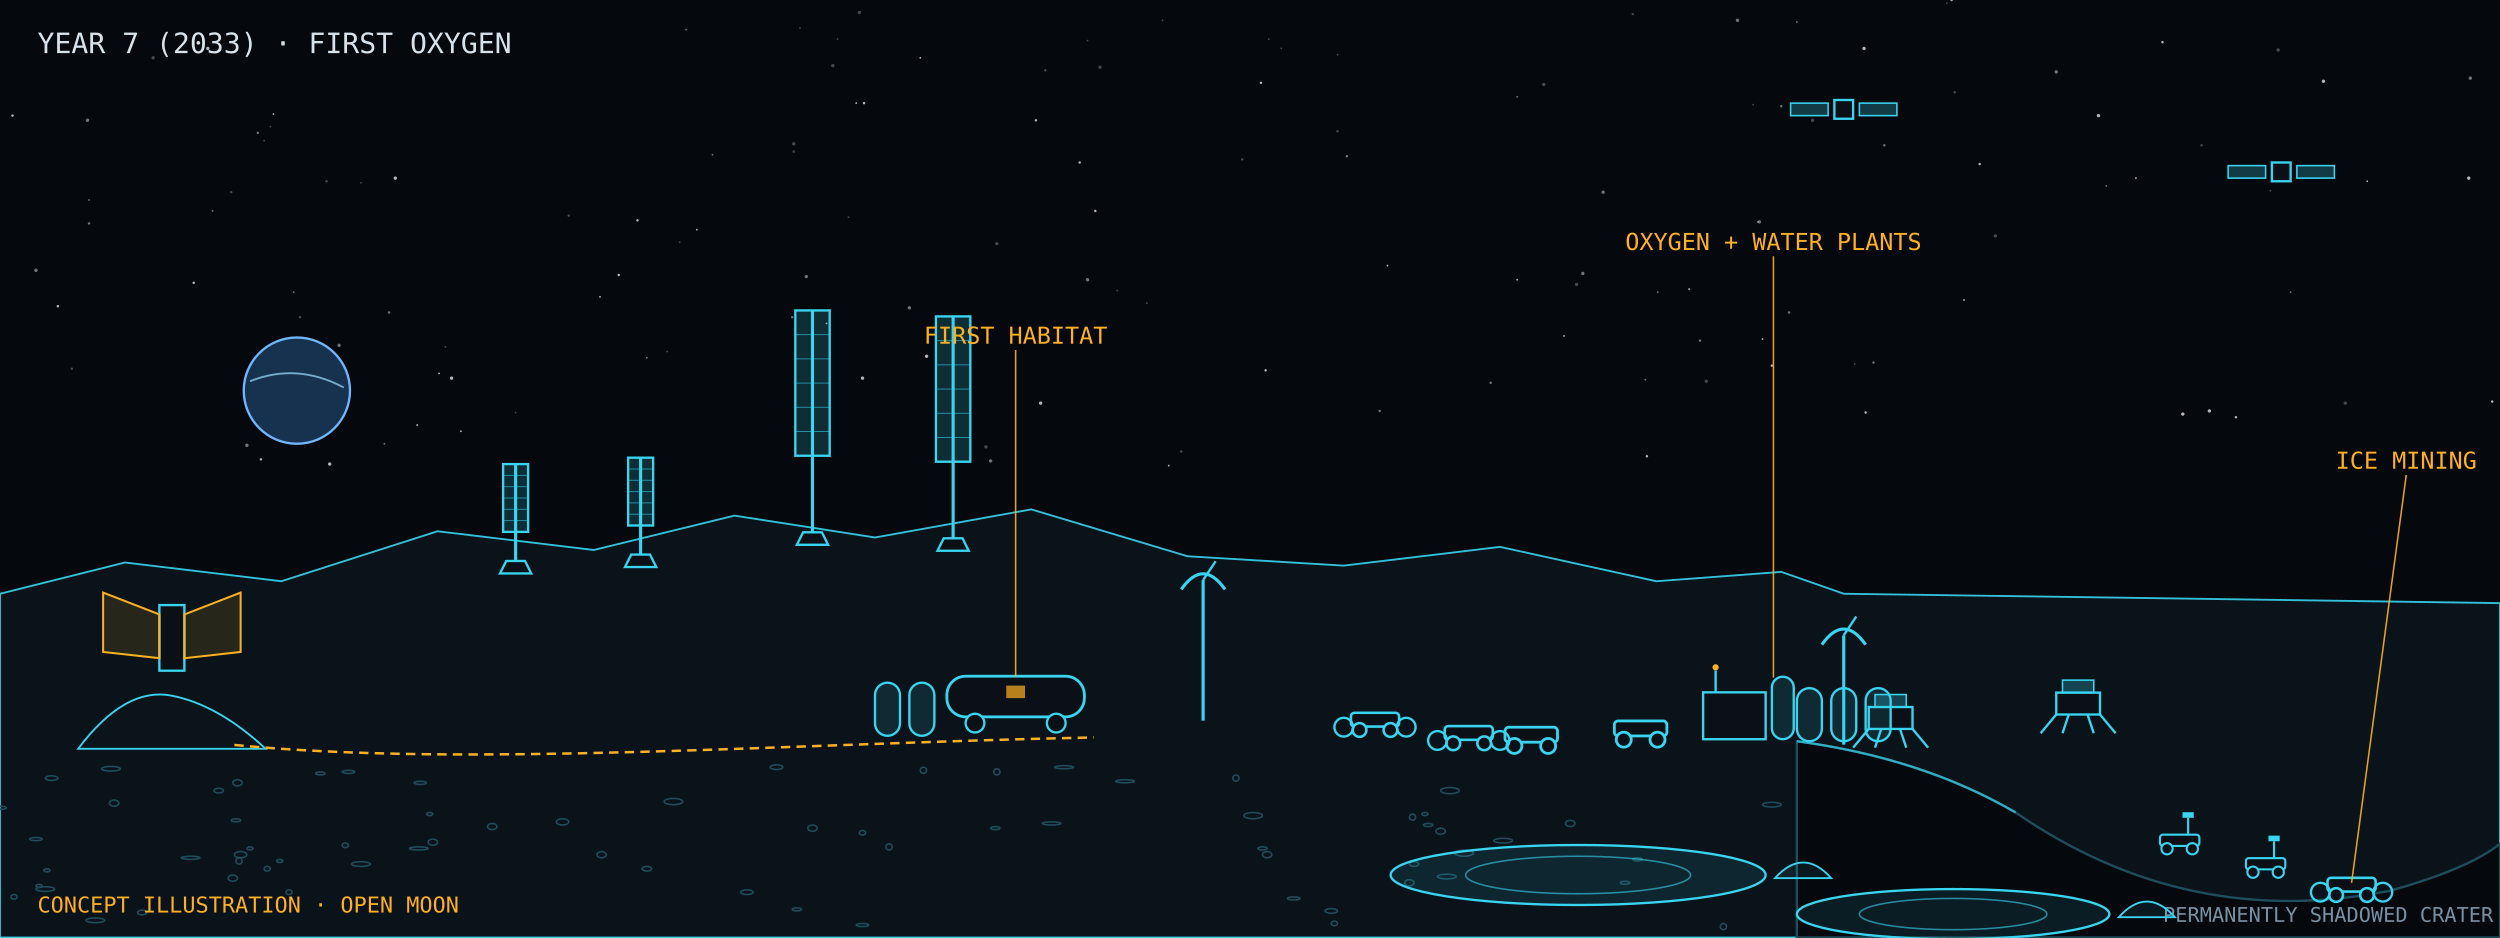
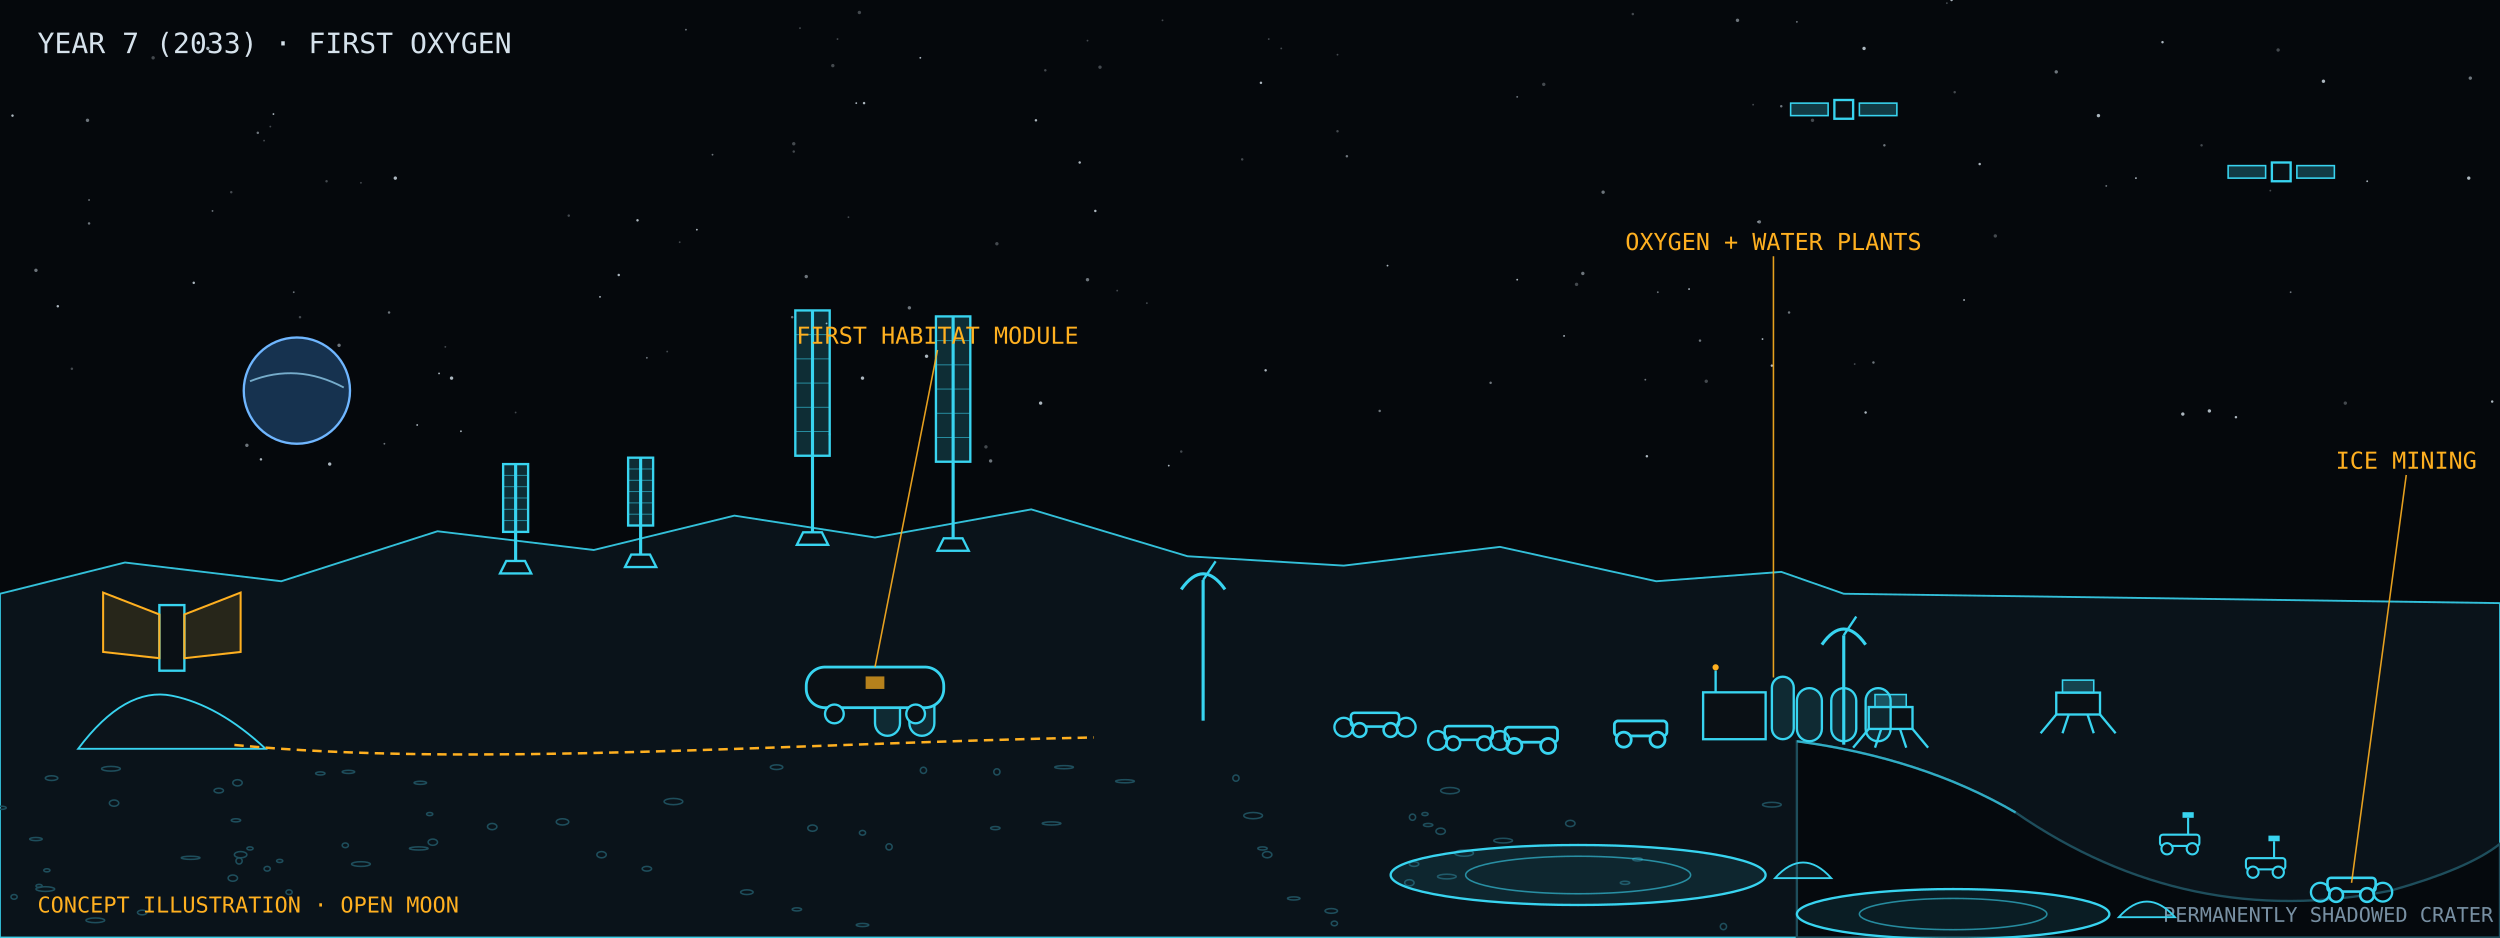
<svg xmlns="http://www.w3.org/2000/svg" viewBox="0 0 1600 600" width="1600" height="600" role="img" aria-label="Concept illustration of the Open Moon base: YEAR 7 (2033) · FIRST OXYGEN">
  <rect width="1600" height="600" fill="#05080c" />
  <circle cx="663" cy="77" r="0.8" fill="#d6e2ec" opacity="0.8" />
  <circle cx="98" cy="37" r="1.1" fill="#d6e2ec" opacity="0.3" />
  <circle cx="748" cy="298" r="0.6" fill="#d6e2ec" opacity="0.8" />
  <circle cx="439" cy="19" r="0.6" fill="#d6e2ec" opacity="0.5" />
  <circle cx="856" cy="35" r="0.6" fill="#d6e2ec" opacity="0.3" />
  <circle cx="1128" cy="217" r="0.6" fill="#d6e2ec" opacity="0.8" />
  <circle cx="253" cy="114" r="1.1" fill="#d6e2ec" opacity="0.8" />
  <circle cx="1193" cy="31" r="1.1" fill="#d6e2ec" opacity="0.8" />
  <circle cx="812" cy="25" r="0.6" fill="#d6e2ec" opacity="0.3" />
  <circle cx="1140" cy="68" r="0.8" fill="#d6e2ec" opacity="0.5" />
  <circle cx="295" cy="276" r="0.6" fill="#d6e2ec" opacity="0.8" />
  <circle cx="631" cy="286" r="1.1" fill="#d6e2ec" opacity="0.3" />
  <circle cx="211" cy="297" r="1.1" fill="#d6e2ec" opacity="0.8" />
  <circle cx="384" cy="190" r="0.6" fill="#d6e2ec" opacity="0.8" />
  <circle cx="1458" cy="32" r="1.1" fill="#d6e2ec" opacity="0.3" />
  <circle cx="1267" cy="105" r="0.8" fill="#d6e2ec" opacity="0.8" />
  <circle cx="1088" cy="218" r="0.8" fill="#d6e2ec" opacity="0.5" />
  <circle cx="1199" cy="232" r="0.8" fill="#d6e2ec" opacity="0.5" />
  <circle cx="508" cy="92" r="1.1" fill="#d6e2ec" opacity="0.3" />
  <circle cx="167" cy="294" r="0.8" fill="#d6e2ec" opacity="0.8" />
  <circle cx="1013" cy="175" r="1.1" fill="#d6e2ec" opacity="0.5" />
  <circle cx="589" cy="37" r="0.6" fill="#d6e2ec" opacity="0.8" />
  <circle cx="856" cy="84" r="0.8" fill="#d6e2ec" opacity="0.3" />
  <circle cx="1001" cy="215" r="0.6" fill="#d6e2ec" opacity="0.8" />
  <circle cx="158" cy="285" r="1.1" fill="#d6e2ec" opacity="0.5" />
  <circle cx="696" cy="179" r="1.1" fill="#d6e2ec" opacity="0.5" />
  <circle cx="1187" cy="233" r="0.6" fill="#d6e2ec" opacity="0.3" />
  <circle cx="552" cy="242" r="1.1" fill="#d6e2ec" opacity="0.8" />
  <circle cx="133" cy="31" r="1.1" fill="#d6e2ec" opacity="0.8" />
  <circle cx="634" cy="295" r="1.1" fill="#d6e2ec" opacity="0.5" />
  <circle cx="582" cy="197" r="1.1" fill="#d6e2ec" opacity="0.5" />
  <circle cx="46" cy="236" r="0.8" fill="#d6e2ec" opacity="0.3" />
  <circle cx="1251" cy="59" r="0.8" fill="#d6e2ec" opacity="0.3" />
  <circle cx="446" cy="147" r="0.6" fill="#d6e2ec" opacity="0.8" />
  <circle cx="507" cy="203" r="0.8" fill="#d6e2ec" opacity="0.5" />
  <circle cx="165" cy="85" r="0.8" fill="#d6e2ec" opacity="0.5" />
  <circle cx="1125" cy="142" r="0.6" fill="#d6e2ec" opacity="0.5" />
  <circle cx="1126" cy="142" r="1.1" fill="#d6e2ec" opacity="0.5" />
  <circle cx="734" cy="194" r="0.6" fill="#d6e2ec" opacity="0.3" />
  <circle cx="169" cy="90" r="0.6" fill="#d6e2ec" opacity="0.3" />
  <circle cx="1348" cy="119" r="0.6" fill="#d6e2ec" opacity="0.5" />
  <circle cx="1206" cy="93" r="0.8" fill="#d6e2ec" opacity="0.5" />
  <circle cx="8" cy="74" r="0.8" fill="#d6e2ec" opacity="0.8" />
  <circle cx="756" cy="289" r="0.8" fill="#d6e2ec" opacity="0.3" />
  <circle cx="1414" cy="263" r="1.1" fill="#d6e2ec" opacity="0.8" />
  <circle cx="1384" cy="27" r="0.8" fill="#d6e2ec" opacity="0.8" />
  <circle cx="1145" cy="200" r="0.8" fill="#d6e2ec" opacity="0.5" />
  <circle cx="807" cy="53" r="0.8" fill="#d6e2ec" opacity="0.8" />
  <circle cx="820" cy="31" r="0.6" fill="#d6e2ec" opacity="0.3" />
  <circle cx="427" cy="225" r="0.6" fill="#d6e2ec" opacity="0.3" />
  <circle cx="696" cy="26" r="0.6" fill="#d6e2ec" opacity="0.3" />
  <circle cx="1160" cy="77" r="1.1" fill="#d6e2ec" opacity="0.3" />
  <circle cx="744" cy="13" r="0.6" fill="#d6e2ec" opacity="0.3" />
  <circle cx="1257" cy="192" r="0.6" fill="#d6e2ec" opacity="0.8" />
  <circle cx="516" cy="177" r="1.1" fill="#d6e2ec" opacity="0.5" />
  <circle cx="971" cy="62" r="0.6" fill="#d6e2ec" opacity="0.5" />
  <circle cx="954" cy="245" r="0.8" fill="#d6e2ec" opacity="0.5" />
  <circle cx="175" cy="73" r="0.6" fill="#d6e2ec" opacity="0.8" />
  <circle cx="701" cy="135" r="0.8" fill="#d6e2ec" opacity="0.8" />
  <circle cx="330" cy="264" r="0.6" fill="#d6e2ec" opacity="0.3" />
  <circle cx="1081" cy="185" r="0.6" fill="#d6e2ec" opacity="0.8" />
  <circle cx="1112" cy="13" r="1.1" fill="#d6e2ec" opacity="0.5" />
  <circle cx="1316" cy="46" r="1.1" fill="#d6e2ec" opacity="0.5" />
  <circle cx="1061" cy="187" r="0.6" fill="#d6e2ec" opacity="0.5" />
  <circle cx="1580" cy="114" r="1.1" fill="#d6e2ec" opacity="0.8" />
  <circle cx="1595" cy="257" r="0.8" fill="#d6e2ec" opacity="0.8" />
  <circle cx="456" cy="99" r="0.6" fill="#d6e2ec" opacity="0.5" />
  <circle cx="1515" cy="116" r="0.6" fill="#d6e2ec" opacity="0.8" />
  <circle cx="1009" cy="182" r="1.1" fill="#d6e2ec" opacity="0.3" />
  <circle cx="57" cy="143" r="0.8" fill="#d6e2ec" opacity="0.5" />
  <circle cx="396" cy="176" r="0.8" fill="#d6e2ec" opacity="0.8" />
  <circle cx="715" cy="186" r="0.6" fill="#d6e2ec" opacity="0.3" />
  <circle cx="209" cy="116" r="0.8" fill="#d6e2ec" opacity="0.3" />
  <circle cx="691" cy="104" r="0.8" fill="#d6e2ec" opacity="0.8" />
  <circle cx="1249" cy="0" r="0.8" fill="#d6e2ec" opacity="0.8" />
  <circle cx="704" cy="43" r="1.1" fill="#d6e2ec" opacity="0.3" />
  <circle cx="795" cy="102" r="0.8" fill="#d6e2ec" opacity="0.3" />
  <circle cx="888" cy="170" r="0.6" fill="#d6e2ec" opacity="0.8" />
  <circle cx="810" cy="237" r="0.8" fill="#d6e2ec" opacity="0.8" />
  <circle cx="173" cy="81" r="0.6" fill="#d6e2ec" opacity="0.3" />
  <circle cx="56" cy="77" r="1.1" fill="#d6e2ec" opacity="0.5" />
  <circle cx="1343" cy="74" r="1.1" fill="#d6e2ec" opacity="0.8" />
  <circle cx="971" cy="179" r="0.6" fill="#d6e2ec" opacity="0.8" />
  <circle cx="1122" cy="67" r="0.6" fill="#d6e2ec" opacity="0.3" />
  <circle cx="1487" cy="52" r="1.1" fill="#d6e2ec" opacity="0.8" />
  <circle cx="285" cy="222" r="0.6" fill="#d6e2ec" opacity="0.3" />
  <circle cx="57" cy="128" r="0.6" fill="#d6e2ec" opacity="0.5" />
  <circle cx="1026" cy="123" r="1.1" fill="#d6e2ec" opacity="0.5" />
  <circle cx="531" cy="278" r="0.8" fill="#d6e2ec" opacity="0.3" />
  <circle cx="124" cy="181" r="0.8" fill="#d6e2ec" opacity="0.8" />
  <circle cx="1194" cy="264" r="0.8" fill="#d6e2ec" opacity="0.8" />
  <circle cx="267" cy="272" r="0.6" fill="#d6e2ec" opacity="0.8" />
  <circle cx="1045" cy="9" r="0.8" fill="#d6e2ec" opacity="0.3" />
  <circle cx="1246" cy="2" r="0.6" fill="#d6e2ec" opacity="0.3" />
  <circle cx="289" cy="242" r="1.1" fill="#d6e2ec" opacity="0.8" />
  <circle cx="246" cy="284" r="0.6" fill="#d6e2ec" opacity="0.5" />
  <circle cx="1397" cy="265" r="1.1" fill="#d6e2ec" opacity="0.8" />
  <circle cx="988" cy="54" r="1.1" fill="#d6e2ec" opacity="0.3" />
  <circle cx="508" cy="97" r="0.8" fill="#d6e2ec" opacity="0.3" />
  <circle cx="1581" cy="50" r="1.1" fill="#d6e2ec" opacity="0.5" />
  <circle cx="1150" cy="14" r="0.6" fill="#d6e2ec" opacity="0.5" />
  <circle cx="666" cy="258" r="1.1" fill="#d6e2ec" opacity="0.8" />
  <circle cx="408" cy="141" r="0.8" fill="#d6e2ec" opacity="0.8" />
  <circle cx="1092" cy="244" r="1.1" fill="#d6e2ec" opacity="0.3" />
  <circle cx="1431" cy="267" r="0.8" fill="#d6e2ec" opacity="0.8" />
  <circle cx="414" cy="229" r="0.6" fill="#d6e2ec" opacity="0.5" />
  <circle cx="249" cy="200" r="0.8" fill="#d6e2ec" opacity="0.5" />
  <circle cx="148" cy="123" r="0.8" fill="#d6e2ec" opacity="0.3" />
  <circle cx="435" cy="155" r="0.6" fill="#d6e2ec" opacity="0.3" />
  <circle cx="1466" cy="187" r="0.6" fill="#d6e2ec" opacity="0.5" />
  <circle cx="281" cy="239" r="0.6" fill="#d6e2ec" opacity="0.8" />
  <circle cx="192" cy="203" r="0.8" fill="#d6e2ec" opacity="0.3" />
  <circle cx="1367" cy="114" r="0.6" fill="#d6e2ec" opacity="0.8" />
  <circle cx="883" cy="263" r="0.8" fill="#d6e2ec" opacity="0.5" />
  <circle cx="862" cy="100" r="0.8" fill="#d6e2ec" opacity="0.5" />
  <circle cx="188" cy="187" r="0.6" fill="#d6e2ec" opacity="0.5" />
  <circle cx="1134" cy="234" r="0.8" fill="#d6e2ec" opacity="0.8" />
  <circle cx="37" cy="196" r="0.8" fill="#d6e2ec" opacity="0.8" />
  <circle cx="1277" cy="151" r="1.1" fill="#d6e2ec" opacity="0.3" />
  <circle cx="231" cy="117" r="0.6" fill="#d6e2ec" opacity="0.3" />
  <circle cx="543" cy="139" r="0.6" fill="#d6e2ec" opacity="0.3" />
  <circle cx="553" cy="66" r="0.8" fill="#d6e2ec" opacity="0.8" />
  <circle cx="529" cy="207" r="0.6" fill="#d6e2ec" opacity="0.8" />
  <circle cx="1054" cy="292" r="0.8" fill="#d6e2ec" opacity="0.8" />
  <circle cx="669" cy="45" r="0.8" fill="#d6e2ec" opacity="0.3" />
  <circle cx="1409" cy="93" r="0.8" fill="#d6e2ec" opacity="0.3" />
  <circle cx="550" cy="8" r="1.1" fill="#d6e2ec" opacity="0.3" />
  <circle cx="533" cy="42" r="1.1" fill="#d6e2ec" opacity="0.3" />
  <circle cx="136" cy="135" r="0.6" fill="#d6e2ec" opacity="0.5" />
  <circle cx="23" cy="173" r="1.1" fill="#d6e2ec" opacity="0.5" />
  <circle cx="548" cy="66" r="0.6" fill="#d6e2ec" opacity="0.8" />
  <circle cx="1453" cy="122" r="0.6" fill="#d6e2ec" opacity="0.3" />
  <circle cx="536" cy="25" r="0.6" fill="#d6e2ec" opacity="0.3" />
  <circle cx="638" cy="156" r="1.1" fill="#d6e2ec" opacity="0.3" />
  <circle cx="593" cy="228" r="1.1" fill="#d6e2ec" opacity="0.8" />
  <circle cx="364" cy="138" r="0.8" fill="#d6e2ec" opacity="0.3" />
  <circle cx="512" cy="18" r="0.6" fill="#d6e2ec" opacity="0.3" />
  <circle cx="1501" cy="258" r="1.1" fill="#d6e2ec" opacity="0.3" />
  <circle cx="1053" cy="243" r="0.6" fill="#d6e2ec" opacity="0.5" />
  <circle cx="217" cy="221" r="1.1" fill="#d6e2ec" opacity="0.5" />
  <circle cx="190" cy="250" r="34" fill="#16324f" stroke="#6fb6ff" stroke-width="1.5" />
  <path d="M160 244 Q190 232 220 248" stroke="#9ee0ff" stroke-width="1.2" fill="none" opacity=".7" />
  <path d="M0 380 L80 360 L180 372 L280 340 L380 352 L470 330 L560 344 L660 326 L760 356 L860 362 L960 350 L1060 372 L1140 366 L1180 380 L1600 386 L1600 600 L0 600Z" fill="#0b141c" stroke="#38d4f0" stroke-width="1.2" opacity=".9" />
  <path d="M0 0 470.0 L20 473.2 L40 476.0 L60 478.1 L80 479.3 L100 479.5 L120 478.8 L140 477.5 L160 476.0 L180 474.5 L200 473.4 L220 473.0 L240 473.3 L260 474.3 L280 475.7 L300 477.2 L320 478.5 L340 479.3 L360 479.2 L380 478.2 L400 476.2 L420 473.5 L440 470.3 L460 467.1 L480 464.2 L500 462.0 L520 460.7 L540 460.3 L560 460.9 L580 462.1 L600 463.7 L620 465.2 L640 466.4 L660 467.0 L680 466.8 L700 466.0 L720 464.6 L740 463.1 L760 461.7 L780 460.9 L800 460.9 L820 461.8 L840 463.6 L860 466.3 L880 469.4 L900 472.6 L920 475.6 L940 477.9 L960 479.3 L980 479.8 L1000 479.3 L1020 478.2 L1040 476.6 L1060 475.0 L1080 473.7 L1100 473.1 L1120 473.1 L1140 473.8 L1160 475.1 L1180 476.6 L1200 478.0 L1220 478.9 L1240 479.0 L1260 478.3 L1280 476.5 L1300 474.0 L1320 470.9 L1340 467.7 L1360 464.6 L1380 462.2 L1400 460.7 L1420 460.1 L1440 460.4 L1460 461.5 L1480 463.1 L1500 464.7 L1520 466.1 L1540 466.9 L1560 467.0 L1580 466.4 L1600 465.2 L1600 600 L0 600Z" fill="#0e1922" stroke="#38d4f0" stroke-width="1.5" />
  <ellipse cx="926" cy="561" rx="6" ry="1.5" fill="none" stroke="#1e4e5c" stroke-width="1" />
  <ellipse cx="1040" cy="565" rx="3" ry="1" fill="none" stroke="#1e4e5c" stroke-width="1" />
  <ellipse cx="1048" cy="550" rx="3" ry="1" fill="none" stroke="#1e4e5c" stroke-width="1" />
  <ellipse cx="914" cy="528" rx="3" ry="1" fill="none" stroke="#1e4e5c" stroke-width="1" />
  <ellipse cx="1103" cy="593" rx="2" ry="2" fill="none" stroke="#1e4e5c" stroke-width="1" />
  <ellipse cx="811" cy="547" rx="3" ry="2" fill="none" stroke="#1e4e5c" stroke-width="1" />
  <ellipse cx="30" cy="557" rx="2" ry="1" fill="none" stroke="#1e4e5c" stroke-width="1" />
  <ellipse cx="73" cy="514" rx="3" ry="2" fill="none" stroke="#1e4e5c" stroke-width="1" />
  <ellipse cx="61" cy="589" rx="6" ry="1.5" fill="none" stroke="#1e4e5c" stroke-width="1" />
  <ellipse cx="902" cy="565" rx="3" ry="2" fill="none" stroke="#1e4e5c" stroke-width="1" />
  <ellipse cx="478" cy="571" rx="4" ry="1.5" fill="none" stroke="#1e4e5c" stroke-width="1" />
  <ellipse cx="9" cy="574" rx="2" ry="1.5" fill="none" stroke="#1e4e5c" stroke-width="1" />
  <ellipse cx="569" cy="542" rx="2" ry="2" fill="none" stroke="#1e4e5c" stroke-width="1" />
  <ellipse cx="520" cy="530" rx="3" ry="2" fill="none" stroke="#1e4e5c" stroke-width="1" />
  <ellipse cx="591" cy="493" rx="2" ry="2" fill="none" stroke="#1e4e5c" stroke-width="1" />
  <ellipse cx="221" cy="541" rx="2" ry="1.5" fill="none" stroke="#1e4e5c" stroke-width="1" />
  <ellipse cx="791" cy="498" rx="2" ry="2" fill="none" stroke="#1e4e5c" stroke-width="1" />
  <ellipse cx="1" cy="517" rx="3" ry="1" fill="none" stroke="#1e4e5c" stroke-width="1" />
  <ellipse cx="962" cy="538" rx="6" ry="1.5" fill="none" stroke="#1e4e5c" stroke-width="1" />
  <ellipse cx="149" cy="562" rx="3" ry="2" fill="none" stroke="#1e4e5c" stroke-width="1" />
  <ellipse cx="552" cy="533" rx="2" ry="1.5" fill="none" stroke="#1e4e5c" stroke-width="1" />
  <ellipse cx="681" cy="491" rx="6" ry="1" fill="none" stroke="#1e4e5c" stroke-width="1" />
  <ellipse cx="275" cy="521" rx="2" ry="1" fill="none" stroke="#1e4e5c" stroke-width="1" />
  <ellipse cx="122" cy="549" rx="6" ry="1" fill="none" stroke="#1e4e5c" stroke-width="1" />
  <ellipse cx="385" cy="547" rx="3" ry="2" fill="none" stroke="#1e4e5c" stroke-width="1" />
  <ellipse cx="268" cy="543" rx="6" ry="1" fill="none" stroke="#1e4e5c" stroke-width="1" />
  <ellipse cx="808" cy="543" rx="3" ry="1" fill="none" stroke="#1e4e5c" stroke-width="1" />
  <ellipse cx="552" cy="592" rx="4" ry="1" fill="none" stroke="#1e4e5c" stroke-width="1" />
  <ellipse cx="431" cy="513" rx="6" ry="2" fill="none" stroke="#1e4e5c" stroke-width="1" />
  <ellipse cx="205" cy="495" rx="3" ry="1" fill="none" stroke="#1e4e5c" stroke-width="1" />
  <ellipse cx="904" cy="523" rx="2" ry="2" fill="none" stroke="#1e4e5c" stroke-width="1" />
  <ellipse cx="673" cy="527" rx="6" ry="1" fill="none" stroke="#1e4e5c" stroke-width="1" />
  <ellipse cx="152" cy="501" rx="3" ry="2" fill="none" stroke="#1e4e5c" stroke-width="1" />
  <ellipse cx="497" cy="491" rx="4" ry="1.5" fill="none" stroke="#1e4e5c" stroke-width="1" />
  <ellipse cx="928" cy="506" rx="6" ry="2" fill="none" stroke="#1e4e5c" stroke-width="1" />
  <ellipse cx="277" cy="539" rx="3" ry="2" fill="none" stroke="#1e4e5c" stroke-width="1" />
  <ellipse cx="315" cy="529" rx="3" ry="2" fill="none" stroke="#1e4e5c" stroke-width="1" />
  <ellipse cx="510" cy="582" rx="3" ry="1" fill="none" stroke="#1e4e5c" stroke-width="1" />
  <ellipse cx="1134" cy="515" rx="6" ry="1.5" fill="none" stroke="#1e4e5c" stroke-width="1" />
  <ellipse cx="160" cy="543" rx="2" ry="1" fill="none" stroke="#1e4e5c" stroke-width="1" />
  <ellipse cx="223" cy="494" rx="4" ry="1" fill="none" stroke="#1e4e5c" stroke-width="1" />
  <ellipse cx="802" cy="522" rx="6" ry="2" fill="none" stroke="#1e4e5c" stroke-width="1" />
  <ellipse cx="1005" cy="527" rx="3" ry="2" fill="none" stroke="#1e4e5c" stroke-width="1" />
  <ellipse cx="140" cy="506" rx="3" ry="1.5" fill="none" stroke="#1e4e5c" stroke-width="1" />
  <ellipse cx="151" cy="525" rx="3" ry="1" fill="none" stroke="#1e4e5c" stroke-width="1" />
  <ellipse cx="33" cy="498" rx="4" ry="1.5" fill="none" stroke="#1e4e5c" stroke-width="1" />
  <ellipse cx="912" cy="521" rx="2" ry="1" fill="none" stroke="#1e4e5c" stroke-width="1" />
  <ellipse cx="360" cy="526" rx="4" ry="2" fill="none" stroke="#1e4e5c" stroke-width="1" />
  <ellipse cx="269" cy="501" rx="4" ry="1" fill="none" stroke="#1e4e5c" stroke-width="1" />
  <ellipse cx="922" cy="532" rx="3" ry="2" fill="none" stroke="#1e4e5c" stroke-width="1" />
  <ellipse cx="71" cy="492" rx="6" ry="1.5" fill="none" stroke="#1e4e5c" stroke-width="1" />
  <ellipse cx="638" cy="494" rx="2" ry="2" fill="none" stroke="#1e4e5c" stroke-width="1" />
  <ellipse cx="153" cy="551" rx="2" ry="2" fill="none" stroke="#1e4e5c" stroke-width="1" />
  <ellipse cx="637" cy="530" rx="3" ry="1" fill="none" stroke="#1e4e5c" stroke-width="1" />
  <ellipse cx="154" cy="547" rx="4" ry="2" fill="none" stroke="#1e4e5c" stroke-width="1" />
  <ellipse cx="91" cy="584" rx="3" ry="1.5" fill="none" stroke="#1e4e5c" stroke-width="1" />
  <ellipse cx="720" cy="500" rx="6" ry="1" fill="none" stroke="#1e4e5c" stroke-width="1" />
  <ellipse cx="854" cy="591" rx="2" ry="1.5" fill="none" stroke="#1e4e5c" stroke-width="1" />
  <ellipse cx="29" cy="569" rx="6" ry="1.5" fill="none" stroke="#1e4e5c" stroke-width="1" />
  <ellipse cx="25" cy="567" rx="2" ry="1" fill="none" stroke="#1e4e5c" stroke-width="1" />
  <ellipse cx="185" cy="571" rx="2" ry="1.5" fill="none" stroke="#1e4e5c" stroke-width="1" />
  <ellipse cx="852" cy="583" rx="4" ry="1.5" fill="none" stroke="#1e4e5c" stroke-width="1" />
  <ellipse cx="937" cy="546" rx="6" ry="2" fill="none" stroke="#1e4e5c" stroke-width="1" />
  <ellipse cx="171" cy="556" rx="2" ry="1.5" fill="none" stroke="#1e4e5c" stroke-width="1" />
  <ellipse cx="179" cy="551" rx="2" ry="1" fill="none" stroke="#1e4e5c" stroke-width="1" />
  <ellipse cx="231" cy="553" rx="6" ry="1.5" fill="none" stroke="#1e4e5c" stroke-width="1" />
  <ellipse cx="23" cy="537" rx="4" ry="1" fill="none" stroke="#1e4e5c" stroke-width="1" />
  <ellipse cx="414" cy="556" rx="3" ry="1.5" fill="none" stroke="#1e4e5c" stroke-width="1" />
  <ellipse cx="905" cy="553" rx="3" ry="1.5" fill="none" stroke="#1e4e5c" stroke-width="1" />
  <ellipse cx="828" cy="575" rx="4" ry="1" fill="none" stroke="#1e4e5c" stroke-width="1" />
  <path d="M1150 474.4 Q1230 485.1 1290 520 Q1400 596 1530 570 Q1580 556 1600 540 L1600 600 L1150 600Z" fill="#05090d" stroke="#1e4e5c" stroke-width="1.5" />
  <path d="M1150 474.4 Q1230 485.1 1290 520" fill="none" stroke="#38d4f0" stroke-width="1.5" opacity=".7" />
  <text x="1490" y="590" fill="#7890a3" font-family="Share Tech Mono, monospace" font-size="13" text-anchor="middle">PERMANENTLY SHADOWED CRATER</text>
  <g transform="translate(1210,478.5094) scale(1.0)">
    <path d="M-14 -26 h28 v14 h-28z" fill="#0a1015" stroke="#38d4f0" stroke-width="1.5" />
    <path d="M-14 -12 L-24 0 M14 -12 L24 0 M-6 -12 L-10 0 M6 -12 L10 0" stroke="#38d4f0" stroke-width="1.5" />
    <rect x="-10" y="-34" width="20" height="8" fill="rgba(56,212,240,.25)" stroke="#38d4f0" stroke-width="1" />
  </g>
  <g transform="translate(1330,469.2811) scale(1.0)">
    <path d="M-14 -26 h28 v14 h-28z" fill="#0a1015" stroke="#38d4f0" stroke-width="1.5" />
    <path d="M-14 -12 L-24 0 M14 -12 L24 0 M-6 -12 L-10 0 M6 -12 L10 0" stroke="#38d4f0" stroke-width="1.5" />
    <rect x="-10" y="-34" width="20" height="8" fill="rgba(56,212,240,.25)" stroke="#38d4f0" stroke-width="1" />
  </g>
  <g transform="translate(1395,545) scale(0.9)">
    <rect x="-14" y="-12" width="28" height="8" rx="2" fill="#0a1015" stroke="#38d4f0" stroke-width="1.5" />
    <circle cx="-9" cy="-2" r="4" fill="#0a1015" stroke="#38d4f0" stroke-width="1.5" />
    <circle cx="9" cy="-2" r="4" fill="#0a1015" stroke="#38d4f0" stroke-width="1.5" />
    <line x1="6" y1="-12" x2="6" y2="-24" stroke="#38d4f0" stroke-width="1.5" />
    <rect x="2" y="-28" width="8" height="4" fill="#38d4f0" />
  </g>
  <g transform="translate(1450,560) scale(0.9)">
    <rect x="-14" y="-12" width="28" height="8" rx="2" fill="#0a1015" stroke="#38d4f0" stroke-width="1.5" />
    <circle cx="-9" cy="-2" r="4" fill="#0a1015" stroke="#38d4f0" stroke-width="1.5" />
    <circle cx="9" cy="-2" r="4" fill="#0a1015" stroke="#38d4f0" stroke-width="1.5" />
    <line x1="6" y1="-12" x2="6" y2="-24" stroke="#38d4f0" stroke-width="1.5" />
    <rect x="2" y="-28" width="8" height="4" fill="#38d4f0" />
  </g>
  <g transform="translate(980,479.7992) scale(1.2)">
    <rect x="-14" y="-12" width="28" height="8" rx="2" fill="#0a1015" stroke="#38d4f0" stroke-width="1.5" />
    <circle cx="-9" cy="-2" r="4" fill="#0a1015" stroke="#38d4f0" stroke-width="1.5" />
    <circle cx="9" cy="-2" r="4" fill="#0a1015" stroke="#38d4f0" stroke-width="1.5" />
  </g>
  <g transform="translate(1050,475.7929) scale(1.2)">
    <rect x="-14" y="-12" width="28" height="8" rx="2" fill="#0a1015" stroke="#38d4f0" stroke-width="1.5" />
    <circle cx="-9" cy="-2" r="4" fill="#0a1015" stroke="#38d4f0" stroke-width="1.5" />
    <circle cx="9" cy="-2" r="4" fill="#0a1015" stroke="#38d4f0" stroke-width="1.5" />
  </g>
  <line x1="330" y1="367.016" x2="330" y2="297.016" stroke="#38d4f0" stroke-width="2" />
  <rect x="322.0" y="297.016" width="16" height="43.4" fill="rgba(56,212,240,.18)" stroke="#38d4f0" stroke-width="1.5" />
  <line x1="322.0" y1="304.249" x2="338.0" y2="304.249" stroke="#38d4f0" stroke-width=".6" opacity=".6" />
  <line x1="322.0" y1="311.483" x2="338.0" y2="311.483" stroke="#38d4f0" stroke-width=".6" opacity=".6" />
  <line x1="322.0" y1="318.716" x2="338.0" y2="318.716" stroke="#38d4f0" stroke-width=".6" opacity=".6" />
  <line x1="322.0" y1="325.949" x2="338.0" y2="325.949" stroke="#38d4f0" stroke-width=".6" opacity=".6" />
  <line x1="322.0" y1="333.183" x2="338.0" y2="333.183" stroke="#38d4f0" stroke-width=".6" opacity=".6" />
  <path d="M320 367.016 L340 367.016 L336 359.016 L324 359.016Z" fill="#0a1015" stroke="#38d4f0" stroke-width="1.5" />
  <line x1="770" y1="461.231" x2="770" y2="371.231" stroke="#38d4f0" stroke-width="2" />
  <path d="M756 377.231 Q770 357.231 784 377.231" fill="none" stroke="#38d4f0" stroke-width="2" />
  <line x1="770" y1="371.231" x2="778 " y2="359.231" stroke="#38d4f0" stroke-width="1.5" />
  <g transform="translate(880,469.3911) scale(1.1)">
    <rect x="-14" y="-12" width="28" height="8" rx="2" fill="#0a1015" stroke="#38d4f0" stroke-width="1.5" />
    <circle cx="-9" cy="-2" r="4" fill="#0a1015" stroke="#38d4f0" stroke-width="1.5" />
    <circle cx="9" cy="-2" r="4" fill="#0a1015" stroke="#38d4f0" stroke-width="1.5" />
  </g>
  <circle cx="900" cy="465.391" r="6" fill="none" stroke="#38d4f0" stroke-width="1.5" />
  <circle cx="860" cy="465.391" r="6" fill="none" stroke="#38d4f0" stroke-width="1.5" />
  <g transform="translate(940,477.9077) scale(1.1)">
    <rect x="-14" y="-12" width="28" height="8" rx="2" fill="#0a1015" stroke="#38d4f0" stroke-width="1.5" />
    <circle cx="-9" cy="-2" r="4" fill="#0a1015" stroke="#38d4f0" stroke-width="1.5" />
    <circle cx="9" cy="-2" r="4" fill="#0a1015" stroke="#38d4f0" stroke-width="1.5" />
  </g>
  <circle cx="960" cy="473.908" r="6" fill="none" stroke="#38d4f0" stroke-width="1.5" />
  <circle cx="920" cy="473.908" r="6" fill="none" stroke="#38d4f0" stroke-width="1.5" />
  <line x1="410" y1="362.918" x2="410" y2="292.918" stroke="#38d4f0" stroke-width="2" />
  <rect x="402.0" y="292.918" width="16" height="43.4" fill="rgba(56,212,240,.18)" stroke="#38d4f0" stroke-width="1.5" />
  <line x1="402.0" y1="300.151" x2="418.0" y2="300.151" stroke="#38d4f0" stroke-width=".6" opacity=".6" />
  <line x1="402.0" y1="307.384" x2="418.0" y2="307.384" stroke="#38d4f0" stroke-width=".6" opacity=".6" />
  <line x1="402.0" y1="314.618" x2="418.0" y2="314.618" stroke="#38d4f0" stroke-width=".6" opacity=".6" />
  <line x1="402.0" y1="321.851" x2="418.0" y2="321.851" stroke="#38d4f0" stroke-width=".6" opacity=".6" />
  <line x1="402.0" y1="329.084" x2="418.0" y2="329.084" stroke="#38d4f0" stroke-width=".6" opacity=".6" />
  <path d="M400 362.918 L420 362.918 L416 354.918 L404 354.918Z" fill="#0a1015" stroke="#38d4f0" stroke-width="1.5" />
  <line x1="520" y1="348.676" x2="520" y2="198.676" stroke="#38d4f0" stroke-width="2" />
  <rect x="509.0" y="198.676" width="22" height="93.0" fill="rgba(56,212,240,.18)" stroke="#38d4f0" stroke-width="1.5" />
  <line x1="509.0" y1="214.176" x2="531.0" y2="214.176" stroke="#38d4f0" stroke-width=".6" opacity=".6" />
  <line x1="509.0" y1="229.676" x2="531.0" y2="229.676" stroke="#38d4f0" stroke-width=".6" opacity=".6" />
  <line x1="509.0" y1="245.176" x2="531.0" y2="245.176" stroke="#38d4f0" stroke-width=".6" opacity=".6" />
  <line x1="509.0" y1="260.676" x2="531.0" y2="260.676" stroke="#38d4f0" stroke-width=".6" opacity=".6" />
  <line x1="509.0" y1="276.176" x2="531.0" y2="276.176" stroke="#38d4f0" stroke-width=".6" opacity=".6" />
  <path d="M510 348.676 L530 348.676 L526 340.676 L514 340.676Z" fill="#0a1015" stroke="#38d4f0" stroke-width="1.5" />
  <line x1="610" y1="352.503" x2="610" y2="202.503" stroke="#38d4f0" stroke-width="2" />
  <rect x="599.0" y="202.503" width="22" height="93.0" fill="rgba(56,212,240,.18)" stroke="#38d4f0" stroke-width="1.5" />
  <line x1="599.0" y1="218.003" x2="621.0" y2="218.003" stroke="#38d4f0" stroke-width=".6" opacity=".6" />
  <line x1="599.0" y1="233.503" x2="621.0" y2="233.503" stroke="#38d4f0" stroke-width=".6" opacity=".6" />
  <line x1="599.0" y1="249.003" x2="621.0" y2="249.003" stroke="#38d4f0" stroke-width=".6" opacity=".6" />
  <line x1="599.0" y1="264.503" x2="621.0" y2="264.503" stroke="#38d4f0" stroke-width=".6" opacity=".6" />
  <line x1="599.0" y1="280.003" x2="621.0" y2="280.003" stroke="#38d4f0" stroke-width=".6" opacity=".6" />
  <path d="M600 352.503 L620 352.503 L616 344.503 L604 344.503Z" fill="#0a1015" stroke="#38d4f0" stroke-width="1.5" />
  <rect x="1174" y="64" width="12" height="12" fill="#0a1015" stroke="#38d4f0" stroke-width="1.5" />
  <rect x="1146" y="66" width="24" height="8" fill="rgba(56,212,240,.25)" stroke="#38d4f0" stroke-width="1" />
  <rect x="1190" y="66" width="24" height="8" fill="rgba(56,212,240,.25)" stroke="#38d4f0" stroke-width="1" />
  <rect x="1454" y="104" width="12" height="12" fill="#0a1015" stroke="#38d4f0" stroke-width="1.5" />
  <rect x="1426" y="106" width="24" height="8" fill="rgba(56,212,240,.25)" stroke="#38d4f0" stroke-width="1" />
  <rect x="1470" y="106" width="24" height="8" fill="rgba(56,212,240,.25)" stroke="#38d4f0" stroke-width="1" />
  <ellipse cx="1010" cy="560" rx="120" ry="19.2" fill="rgba(56,212,240,.10)" stroke="#38d4f0" stroke-width="1.5" />
  <ellipse cx="1010" cy="560" rx="72.0" ry="12.0" fill="none" stroke="#38d4f0" stroke-width="1" opacity=".6" />
  <path d="M1136 562 Q1154 542 1172 562Z" fill="rgba(56,212,240,.08)" stroke="#38d4f0" stroke-width="1.2" />
  <line x1="1180" y1="476.584" x2="1180" y2="406.584" stroke="#38d4f0" stroke-width="2" />
  <path d="M1166 412.584 Q1180 392.584 1194 412.584" fill="none" stroke="#38d4f0" stroke-width="2" />
  <line x1="1180" y1="406.584" x2="1188 " y2="394.584" stroke="#38d4f0" stroke-width="1.5" />
  <path d="M50 479.249 Q80 439.249 110 445.249 T170 479.249Z" fill="#0c141b" stroke="#38d4f0" stroke-width="1.2" />
  <rect x="102" y="387.249" width="16" height="42" fill="#0a1015" stroke="#38d4f0" stroke-width="1.5" />
  <path d="M102 393.249 L66 379.249 L66 417.249 L102 421.249Z M118 393.249 L154 379.249 L154 417.249 L118 421.249Z" fill="rgba(255,176,32,.12)" stroke="#ffb020" stroke-width="1.3" />
  <path d="M150 476.774 C300 491.224 500 475.982 700 471.965" fill="none" stroke="#ffb020" stroke-width="1.6" stroke-dasharray="6 4" />
  <ellipse cx="1250" cy="585" rx="100" ry="16.0" fill="rgba(56,212,240,.10)" stroke="#38d4f0" stroke-width="1.5" />
  <ellipse cx="1250" cy="585" rx="60.0" ry="10.0" fill="none" stroke="#38d4f0" stroke-width="1" opacity=".6" />
  <path d="M1356 587 Q1374 567 1392 587Z" fill="rgba(56,212,240,.08)" stroke="#38d4f0" stroke-width="1.2" />
  <rect x="560" y="436.914" width="16" height="34" rx="8" fill="rgba(56,212,240,.12)" stroke="#38d4f0" stroke-width="1.5" />
  <rect x="582" y="436.914" width="16" height="34" rx="8" fill="rgba(56,212,240,.12)" stroke="#38d4f0" stroke-width="1.5" />
  <rect x="1090" y="443.093" width="40" height="30" fill="#0a1015" stroke="#38d4f0" stroke-width="1.5" />
  <rect x="1134" y="433.093" width="14" height="40" rx="7" fill="rgba(56,212,240,.12)" stroke="#38d4f0" stroke-width="1.5" />
  <line x1="1098" y1="443.093" x2="1098" y2="429.093" stroke="#38d4f0" stroke-width="1.5" />
  <circle cx="1098" cy="427.093" r="2" fill="#ffb020" />
  <rect x="1150" y="440.402" width="16" height="34" rx="8" fill="rgba(56,212,240,.12)" stroke="#38d4f0" stroke-width="1.5" />
  <rect x="1172" y="440.402" width="16" height="34" rx="8" fill="rgba(56,212,240,.12)" stroke="#38d4f0" stroke-width="1.5" />
  <rect x="1194" y="440.402" width="16" height="34" rx="8" fill="rgba(56,212,240,.12)" stroke="#38d4f0" stroke-width="1.5" />
  <g transform="translate(1505,575) scale(1.1)">
    <rect x="-14" y="-12" width="28" height="8" rx="2" fill="#0a1015" stroke="#38d4f0" stroke-width="1.5" />
    <circle cx="-9" cy="-2" r="4" fill="#0a1015" stroke="#38d4f0" stroke-width="1.5" />
    <circle cx="9" cy="-2" r="4" fill="#0a1015" stroke="#38d4f0" stroke-width="1.5" />
  </g>
  <circle cx="1525" cy="571" r="6" fill="none" stroke="#38d4f0" stroke-width="1.5" />
  <circle cx="1485" cy="571" r="6" fill="none" stroke="#38d4f0" stroke-width="1.5" />
-   <rect x="606" y="432.785" width="88" height="26" rx="12" fill="#0a1015" stroke="#38d4f0" stroke-width="1.8" />
-   <circle cx="624" cy="462.785" r="6" fill="#0a1015" stroke="#38d4f0" stroke-width="1.5" />
-   <circle cx="676" cy="462.785" r="6" fill="#0a1015" stroke="#38d4f0" stroke-width="1.5" />
-   <rect x="644" y="438.785" width="12" height="8" fill="#ffb020" opacity=".7" />
+   <rect x="516" y="426.914" width="88" height="26" rx="12" fill="#0a1015" stroke="#38d4f0" stroke-width="1.8" />
+   <circle cx="534" cy="456.914" r="6" fill="#0a1015" stroke="#38d4f0" stroke-width="1.5" />
+   <circle cx="586" cy="456.914" r="6" fill="#0a1015" stroke="#38d4f0" stroke-width="1.5" />
+   <rect x="554" y="432.914" width="12" height="8" fill="#ffb020" opacity=".7" />
  <line x1="1135" y1="433.582" x2="1135" y2="164" stroke="#ffb020" stroke-width="1" opacity=".9" />
  <text x="1135" y="160" fill="#ffb020" font-family="Share Tech Mono, monospace" font-size="15" text-anchor="middle">OXYGEN + WATER PLANTS</text>
  <line x1="1505" y1="565" x2="1540" y2="304" stroke="#ffb020" stroke-width="1" opacity=".9" />
  <text x="1540" y="300" fill="#ffb020" font-family="Share Tech Mono, monospace" font-size="15" text-anchor="middle">ICE MINING</text>
-   <line x1="650" y1="432.785" x2="650" y2="224" stroke="#ffb020" stroke-width="1" opacity=".9" />
-   <text x="650" y="220" fill="#ffb020" font-family="Share Tech Mono, monospace" font-size="15" text-anchor="middle">FIRST HABITAT</text>
+   <line x1="560" y1="426.914" x2="600" y2="224" stroke="#ffb020" stroke-width="1" opacity=".9" />
+   <text x="600" y="220" fill="#ffb020" font-family="Share Tech Mono, monospace" font-size="15" text-anchor="middle">FIRST HABITAT MODULE</text>
  <text x="24" y="584" fill="#ffb020" font-family="Share Tech Mono, monospace" font-size="14">CONCEPT ILLUSTRATION · OPEN MOON</text>
  <text x="24" y="34" fill="#d6e2ec" font-family="Share Tech Mono, monospace" font-size="18">YEAR 7 (2033) · FIRST OXYGEN</text>
</svg>
